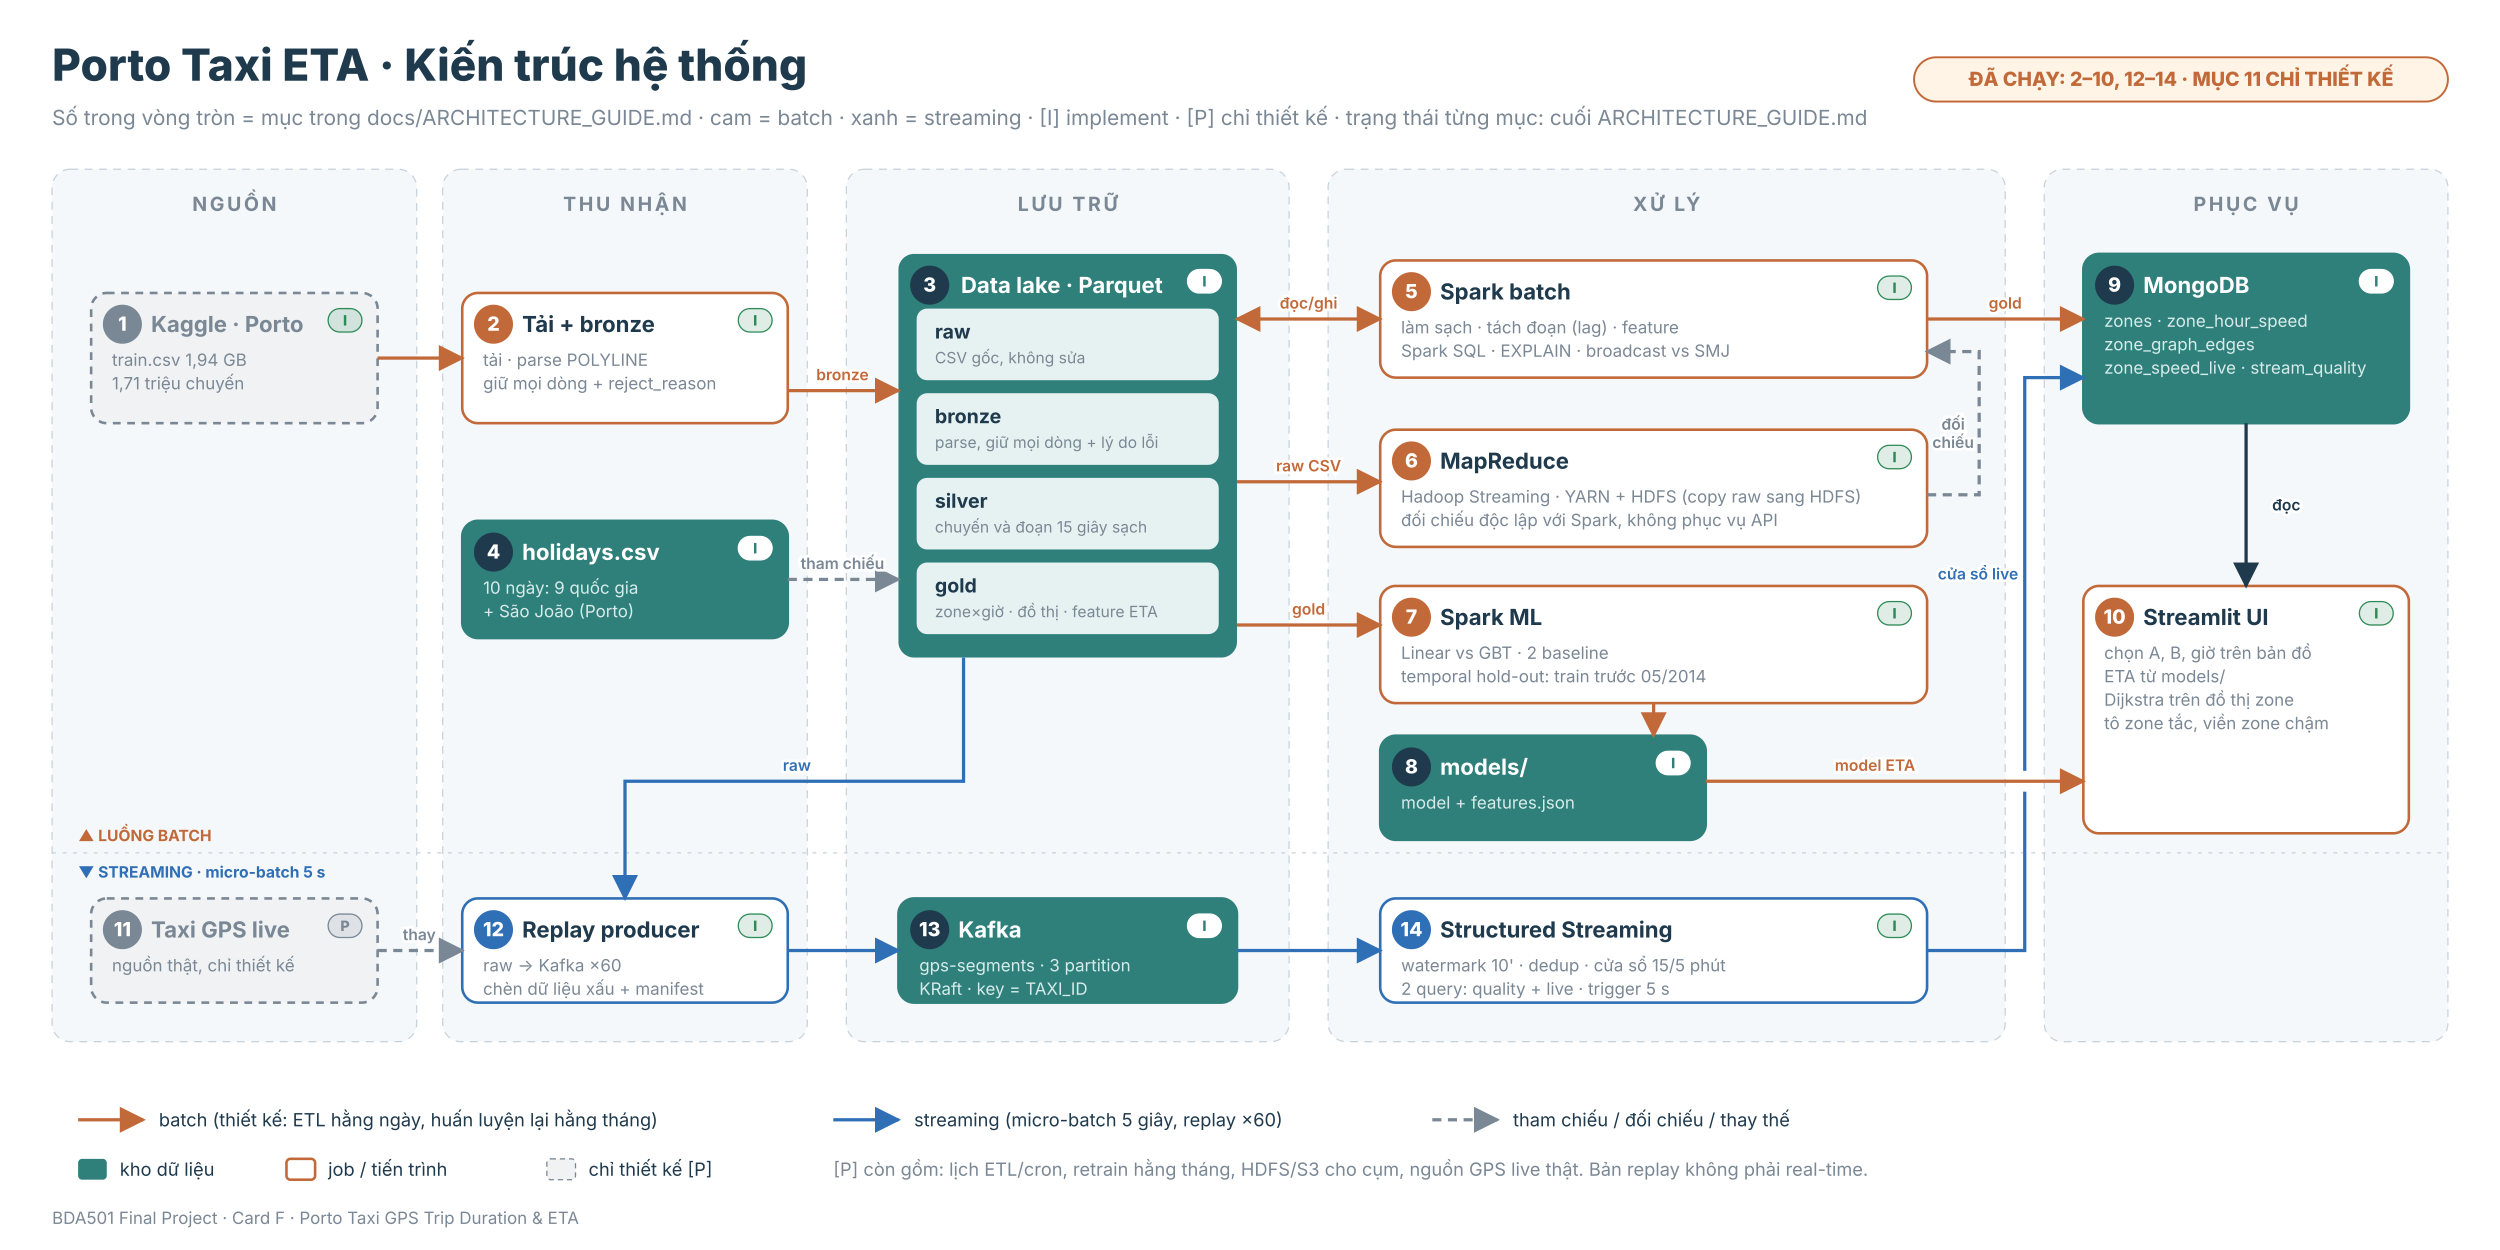
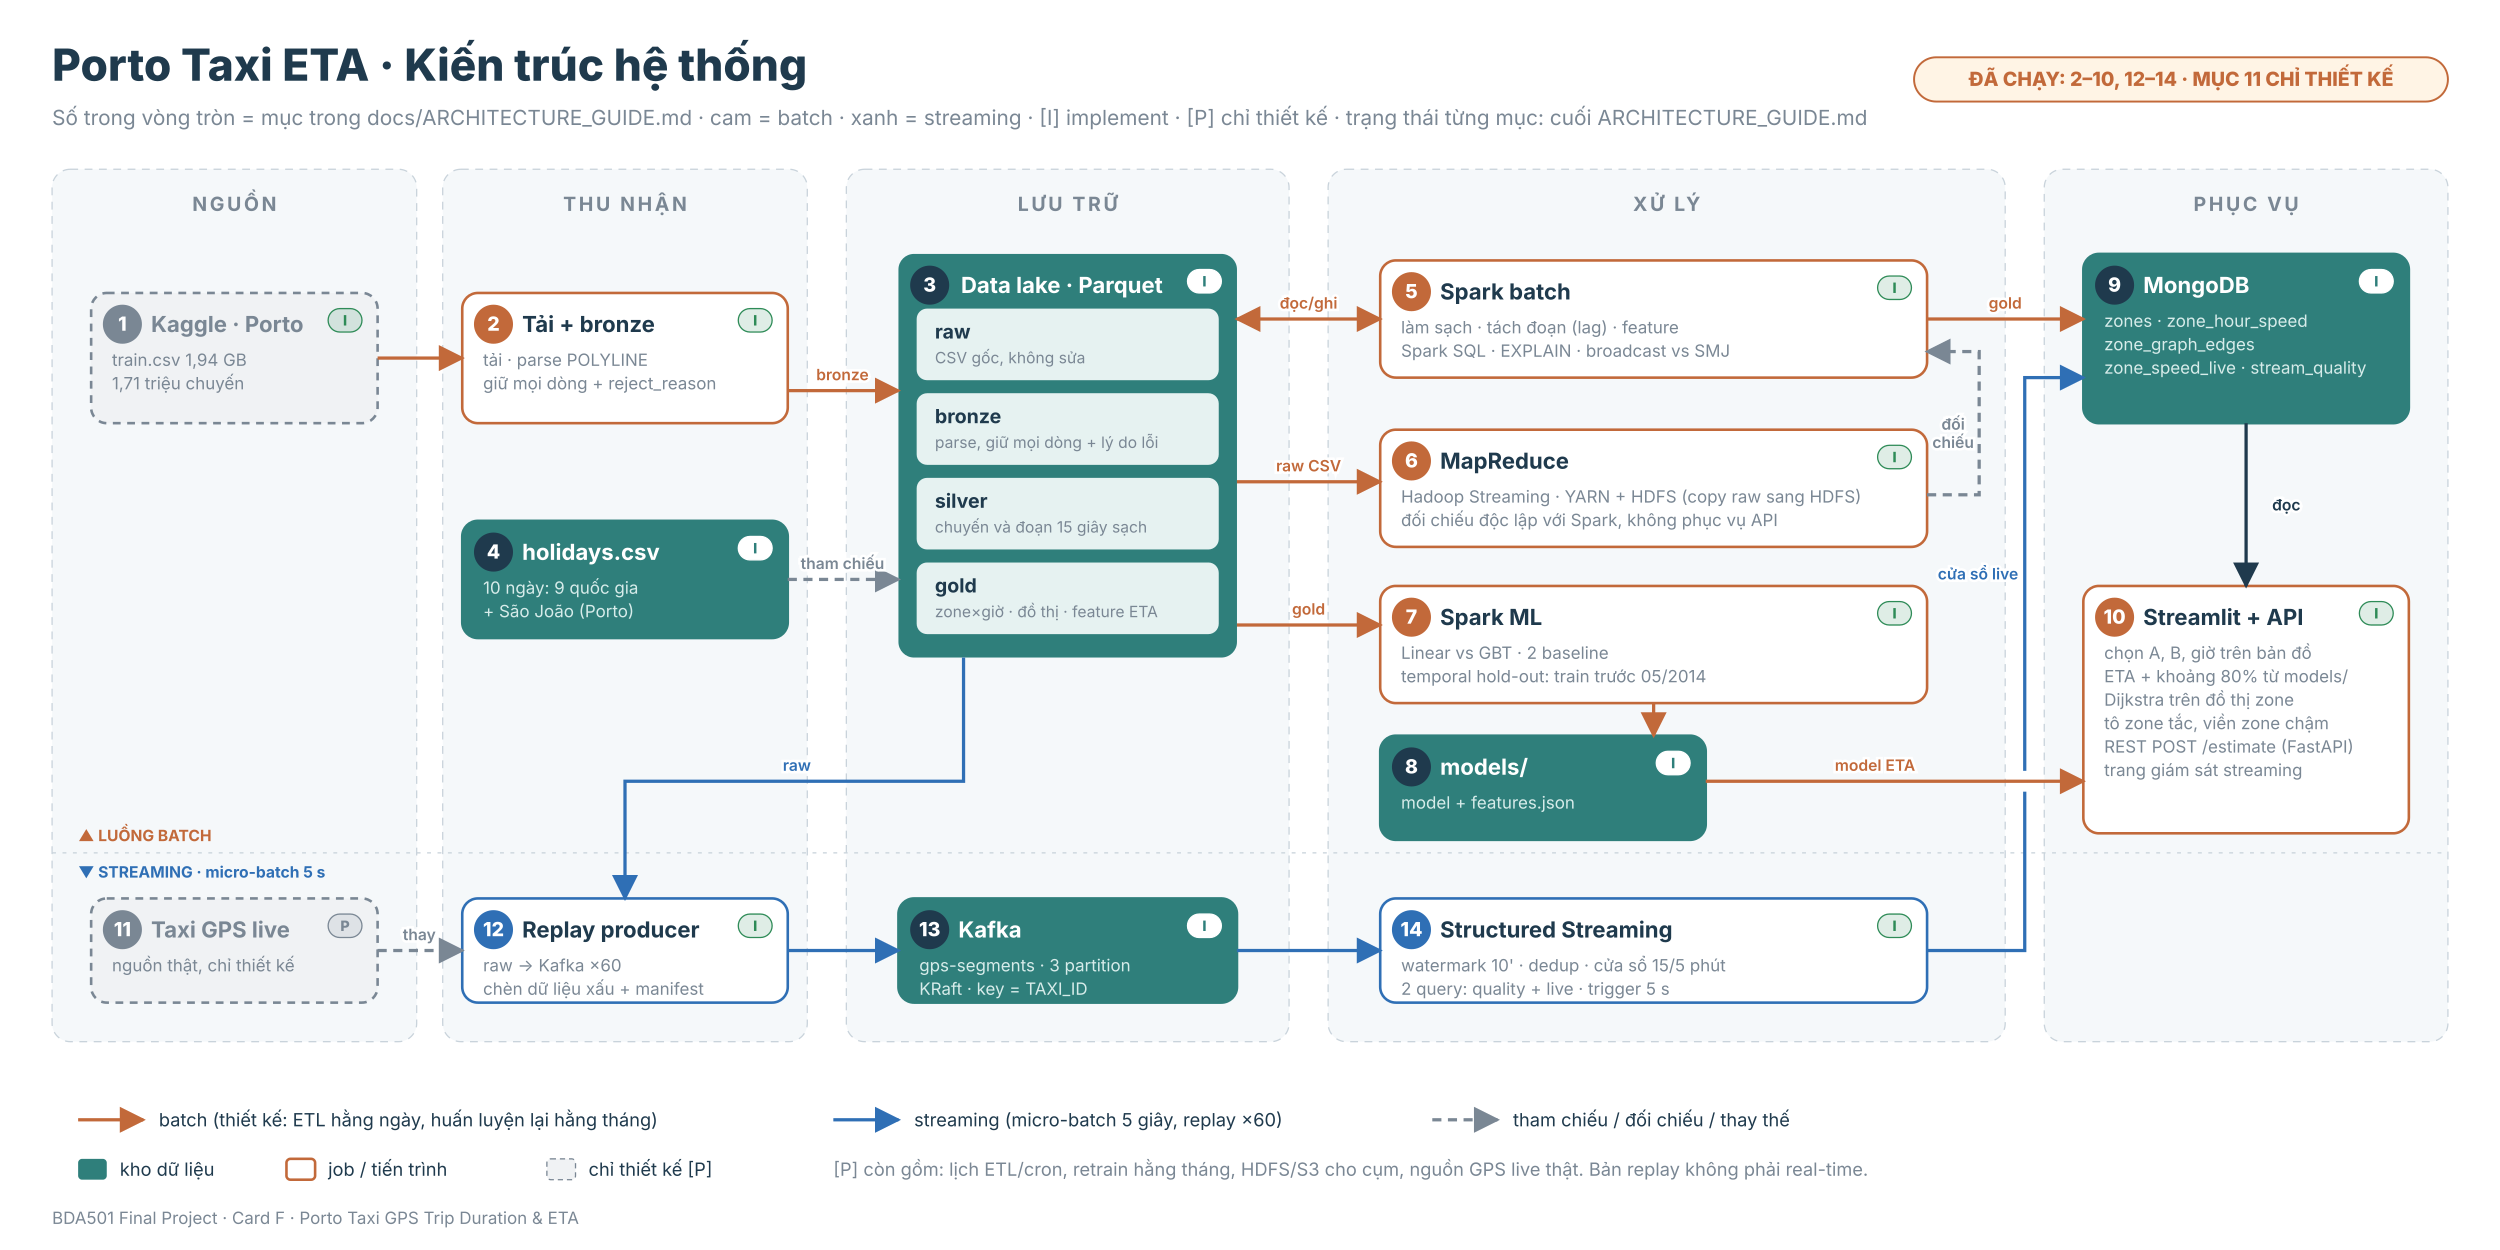
<svg xmlns="http://www.w3.org/2000/svg" viewBox="0 0 1920 960" width="1920" height="960" font-family="Inter,-apple-system,Segoe UI,Helvetica,Arial,sans-serif">
  <defs>
    <marker id="mo" viewBox="0 0 10 10" refX="9" refY="5" markerWidth="8" markerHeight="8" orient="auto-start-reverse">
      <path d="M0 0L10 5L0 10z" fill="#C2693A" />
    </marker>
    <marker id="mb" viewBox="0 0 10 10" refX="9" refY="5" markerWidth="8" markerHeight="8" orient="auto-start-reverse">
      <path d="M0 0L10 5L0 10z" fill="#2F6FB5" />
    </marker>
    <marker id="mg" viewBox="0 0 10 10" refX="9" refY="5" markerWidth="8" markerHeight="8" orient="auto-start-reverse">
      <path d="M0 0L10 5L0 10z" fill="#7A8794" />
    </marker>
    <marker id="md" viewBox="0 0 10 10" refX="9" refY="5" markerWidth="8" markerHeight="8" orient="auto-start-reverse">
      <path d="M0 0L10 5L0 10z" fill="#1F3A4D" />
    </marker>
  </defs>
  <rect width="1920" height="960" fill="#fff" />
  <text x="40" y="62" font-size="34" font-weight="800" fill="#1F3A4D">Porto Taxi ETA · Kiến trúc hệ thống</text>
  <text x="40" y="96" font-size="16" fill="#7A8794">Số trong vòng tròn = mục trong docs/ARCHITECTURE_GUIDE.md · cam = batch · xanh = streaming · [I] implement · [P] chỉ thiết kế · trạng thái từng mục: cuối ARCHITECTURE_GUIDE.md</text>
  <rect x="40" y="130" width="280" height="670" rx="14" fill="#F5F8FA" stroke="#C9D3DB" stroke-dasharray="6 5" />
  <text x="180.0" y="162" text-anchor="middle" font-size="15" font-weight="700" letter-spacing="2" fill="#7A8794">NGUỒN</text>
  <rect x="340" y="130" width="280" height="670" rx="14" fill="#F5F8FA" stroke="#C9D3DB" stroke-dasharray="6 5" />
  <text x="480.0" y="162" text-anchor="middle" font-size="15" font-weight="700" letter-spacing="2" fill="#7A8794">THU NHẬN</text>
  <rect x="650" y="130" width="340" height="670" rx="14" fill="#F5F8FA" stroke="#C9D3DB" stroke-dasharray="6 5" />
  <text x="820.0" y="162" text-anchor="middle" font-size="15" font-weight="700" letter-spacing="2" fill="#7A8794">LƯU TRỮ</text>
  <rect x="1020" y="130" width="520" height="670" rx="14" fill="#F5F8FA" stroke="#C9D3DB" stroke-dasharray="6 5" />
  <text x="1280.0" y="162" text-anchor="middle" font-size="15" font-weight="700" letter-spacing="2" fill="#7A8794">XỬ LÝ</text>
  <rect x="1570" y="130" width="310" height="670" rx="14" fill="#F5F8FA" stroke="#C9D3DB" stroke-dasharray="6 5" />
  <text x="1725.0" y="162" text-anchor="middle" font-size="15" font-weight="700" letter-spacing="2" fill="#7A8794">PHỤC VỤ</text>
  <line x1="40" y1="655" x2="1880" y2="655" stroke="#C9D3DB" stroke-dasharray="3 5" />
  <text x="60" y="646" font-size="12" font-weight="700" fill="#C2693A">▲ LUỒNG BATCH</text>
  <text x="60" y="674" font-size="12" font-weight="700" fill="#2F6FB5">▼ STREAMING · micro-batch 5 s</text>
  <rect x="70" y="225" width="220" height="100" rx="12" fill="#F0F2F4" stroke="#7A8794" stroke-width="2" stroke-dasharray="6 5" />
  <circle cx="94" cy="249" r="15" fill="#7A8794" />
  <text x="94" y="254" text-anchor="middle" font-size="15" font-weight="800" fill="#fff">1</text>
  <text x="116" y="255" font-size="17" font-weight="700" fill="#7A8794">Kaggle · Porto</text>
  <text x="86" y="281" font-size="13" fill="#7A8794">train.csv 1,94 GB</text>
  <text x="86" y="299" font-size="13" fill="#7A8794">1,71 triệu chuyến</text>
  <rect x="252" y="237" width="26" height="18" rx="9" fill="#2E8B57" fill-opacity="0.15" stroke="#2E8B57" />
  <text x="265" y="250" text-anchor="middle" font-size="11" font-weight="800" fill="#2E8B57">I</text>
  <rect x="355" y="225" width="250" height="100" rx="12" fill="#fff" stroke="#C2693A" stroke-width="2" />
  <circle cx="379" cy="249" r="15" fill="#C2693A" />
  <text x="379" y="254" text-anchor="middle" font-size="15" font-weight="800" fill="#fff">2</text>
  <text x="401" y="255" font-size="17" font-weight="700" fill="#1F3A4D">Tải + bronze</text>
  <text x="371" y="281" font-size="13" fill="#7A8794">tải · parse POLYLINE</text>
  <text x="371" y="299" font-size="13" fill="#7A8794">giữ mọi dòng + reject_reason</text>
  <rect x="567" y="237" width="26" height="18" rx="9" fill="#2E8B57" fill-opacity="0.15" stroke="#2E8B57" />
  <text x="580" y="250" text-anchor="middle" font-size="11" font-weight="800" fill="#2E8B57">I</text>
  <rect x="355" y="400" width="250" height="90" rx="12" fill="#2F7F7B" stroke="#2F7F7B" stroke-width="2" />
  <circle cx="379" cy="424" r="15" fill="#1F3A4D" />
  <text x="379" y="429" text-anchor="middle" font-size="15" font-weight="800" fill="#fff">4</text>
  <text x="401" y="430" font-size="17" font-weight="700" fill="#fff">holidays.csv</text>
  <text x="371" y="456" font-size="13" fill="#D7ECEA">10 ngày: 9 quốc gia</text>
  <text x="371" y="474" font-size="13" fill="#D7ECEA">+ São João (Porto)</text>
  <rect x="567" y="412" width="26" height="18" rx="9" fill="#fff" fill-opacity="1" stroke="#fff" />
  <text x="580" y="425" text-anchor="middle" font-size="11" font-weight="800" fill="#2F7F7B">I</text>
  <rect x="690" y="195" width="260" height="310" rx="12" fill="#2F7F7B" />
  <circle cx="714" cy="219" r="15" fill="#1F3A4D" />
  <text x="714" y="224" text-anchor="middle" font-size="15" font-weight="800" fill="#fff">3</text>
  <text x="738" y="225" font-size="17" font-weight="700" fill="#fff">Data lake · Parquet</text>
  <rect x="912" y="207" width="26" height="18" rx="9" fill="#fff" fill-opacity="1" stroke="#fff" />
  <text x="925" y="220" text-anchor="middle" font-size="11" font-weight="800" fill="#2F7F7B">I</text>
  <rect x="704" y="237" width="232" height="55" rx="8" fill="#E6F2F1" />
  <text x="718" y="260" font-size="15" font-weight="700" fill="#1F3A4D">raw</text>
  <text x="718" y="279" font-size="12" fill="#7A8794">CSV gốc, không sửa</text>
  <rect x="704" y="302" width="232" height="55" rx="8" fill="#E6F2F1" />
  <text x="718" y="325" font-size="15" font-weight="700" fill="#1F3A4D">bronze</text>
  <text x="718" y="344" font-size="12" fill="#7A8794">parse, giữ mọi dòng + lý do lỗi</text>
  <rect x="704" y="367" width="232" height="55" rx="8" fill="#E6F2F1" />
  <text x="718" y="390" font-size="15" font-weight="700" fill="#1F3A4D">silver</text>
  <text x="718" y="409" font-size="12" fill="#7A8794">chuyến và đoạn 15 giây sạch</text>
  <rect x="704" y="432" width="232" height="55" rx="8" fill="#E6F2F1" />
  <text x="718" y="455" font-size="15" font-weight="700" fill="#1F3A4D">gold</text>
  <text x="718" y="474" font-size="12" fill="#7A8794">zone×giờ · đồ thị · feature ETA</text>
  <rect x="1060" y="200" width="420" height="90" rx="12" fill="#fff" stroke="#C2693A" stroke-width="2" />
  <circle cx="1084" cy="224" r="15" fill="#C2693A" />
  <text x="1084" y="229" text-anchor="middle" font-size="15" font-weight="800" fill="#fff">5</text>
  <text x="1106" y="230" font-size="17" font-weight="700" fill="#1F3A4D">Spark batch</text>
  <text x="1076" y="256" font-size="13" fill="#7A8794">làm sạch · tách đoạn (lag) · feature</text>
  <text x="1076" y="274" font-size="13" fill="#7A8794">Spark SQL · EXPLAIN · broadcast vs SMJ</text>
  <rect x="1442" y="212" width="26" height="18" rx="9" fill="#2E8B57" fill-opacity="0.15" stroke="#2E8B57" />
  <text x="1455" y="225" text-anchor="middle" font-size="11" font-weight="800" fill="#2E8B57">I</text>
  <rect x="1060" y="330" width="420" height="90" rx="12" fill="#fff" stroke="#C2693A" stroke-width="2" />
  <circle cx="1084" cy="354" r="15" fill="#C2693A" />
  <text x="1084" y="359" text-anchor="middle" font-size="15" font-weight="800" fill="#fff">6</text>
  <text x="1106" y="360" font-size="17" font-weight="700" fill="#1F3A4D">MapReduce</text>
  <text x="1076" y="386" font-size="13" fill="#7A8794">Hadoop Streaming · YARN + HDFS (copy raw sang HDFS)</text>
  <text x="1076" y="404" font-size="13" fill="#7A8794">đối chiếu độc lập với Spark, không phục vụ API</text>
  <rect x="1442" y="342" width="26" height="18" rx="9" fill="#2E8B57" fill-opacity="0.15" stroke="#2E8B57" />
  <text x="1455" y="355" text-anchor="middle" font-size="11" font-weight="800" fill="#2E8B57">I</text>
  <rect x="1060" y="450" width="420" height="90" rx="12" fill="#fff" stroke="#C2693A" stroke-width="2" />
  <circle cx="1084" cy="474" r="15" fill="#C2693A" />
  <text x="1084" y="479" text-anchor="middle" font-size="15" font-weight="800" fill="#fff">7</text>
  <text x="1106" y="480" font-size="17" font-weight="700" fill="#1F3A4D">Spark ML</text>
  <text x="1076" y="506" font-size="13" fill="#7A8794">Linear vs GBT · 2 baseline</text>
  <text x="1076" y="524" font-size="13" fill="#7A8794">temporal hold-out: train trước 05/2014</text>
  <rect x="1442" y="462" width="26" height="18" rx="9" fill="#2E8B57" fill-opacity="0.15" stroke="#2E8B57" />
  <text x="1455" y="475" text-anchor="middle" font-size="11" font-weight="800" fill="#2E8B57">I</text>
  <rect x="1060" y="565" width="250" height="80" rx="12" fill="#2F7F7B" stroke="#2F7F7B" stroke-width="2" />
  <circle cx="1084" cy="589" r="15" fill="#1F3A4D" />
  <text x="1084" y="594" text-anchor="middle" font-size="15" font-weight="800" fill="#fff">8</text>
  <text x="1106" y="595" font-size="17" font-weight="700" fill="#fff">models/</text>
  <text x="1076" y="621" font-size="13" fill="#D7ECEA">model + features.json</text>
  <rect x="1272" y="577" width="26" height="18" rx="9" fill="#fff" fill-opacity="1" stroke="#fff" />
  <text x="1285" y="590" text-anchor="middle" font-size="11" font-weight="800" fill="#2F7F7B">I</text>
  <rect x="1600" y="195" width="250" height="130" rx="12" fill="#2F7F7B" stroke="#2F7F7B" stroke-width="2" />
  <circle cx="1624" cy="219" r="15" fill="#1F3A4D" />
  <text x="1624" y="224" text-anchor="middle" font-size="15" font-weight="800" fill="#fff">9</text>
  <text x="1646" y="225" font-size="17" font-weight="700" fill="#fff">MongoDB</text>
  <text x="1616" y="251" font-size="13" fill="#D7ECEA">zones · zone_hour_speed</text>
  <text x="1616" y="269" font-size="13" fill="#D7ECEA">zone_graph_edges</text>
  <text x="1616" y="287" font-size="13" fill="#D7ECEA">zone_speed_live · stream_quality</text>
  <rect x="1812" y="207" width="26" height="18" rx="9" fill="#fff" fill-opacity="1" stroke="#fff" />
  <text x="1825" y="220" text-anchor="middle" font-size="11" font-weight="800" fill="#2F7F7B">I</text>
  <rect x="1600" y="450" width="250" height="190" rx="12" fill="#fff" stroke="#C2693A" stroke-width="2" />
  <circle cx="1624" cy="474" r="15" fill="#C2693A" />
  <text x="1624" y="479" text-anchor="middle" font-size="15" font-weight="800" fill="#fff">10</text>
-   <text x="1646" y="480" font-size="17" font-weight="700" fill="#1F3A4D">Streamlit UI</text>
+   <text x="1646" y="480" font-size="17" font-weight="700" fill="#1F3A4D">Streamlit + API</text>
  <text x="1616" y="506" font-size="13" fill="#7A8794">chọn A, B, giờ trên bản đồ</text>
-   <text x="1616" y="524" font-size="13" fill="#7A8794">ETA từ models/</text>
+   <text x="1616" y="524" font-size="13" fill="#7A8794">ETA + khoảng 80% từ models/</text>
  <text x="1616" y="542" font-size="13" fill="#7A8794">Dijkstra trên đồ thị zone</text>
  <text x="1616" y="560" font-size="13" fill="#7A8794">tô zone tắc, viền zone chậm</text>
+   <text x="1616" y="578" font-size="13" fill="#7A8794">REST POST /estimate (FastAPI)</text>
+   <text x="1616" y="596" font-size="13" fill="#7A8794">trang giám sát streaming</text>
  <rect x="1812" y="462" width="26" height="18" rx="9" fill="#2E8B57" fill-opacity="0.15" stroke="#2E8B57" />
  <text x="1825" y="475" text-anchor="middle" font-size="11" font-weight="800" fill="#2E8B57">I</text>
  <rect x="70" y="690" width="220" height="80" rx="12" fill="#F0F2F4" stroke="#7A8794" stroke-width="2" stroke-dasharray="6 5" />
  <circle cx="94" cy="714" r="15" fill="#7A8794" />
  <text x="94" y="719" text-anchor="middle" font-size="15" font-weight="800" fill="#fff">11</text>
  <text x="116" y="720" font-size="17" font-weight="700" fill="#7A8794">Taxi GPS live</text>
  <text x="86" y="746" font-size="13" fill="#7A8794">nguồn thật, chỉ thiết kế</text>
  <rect x="252" y="702" width="26" height="18" rx="9" fill="#7A8794" fill-opacity="0.15" stroke="#7A8794" />
  <text x="265" y="715" text-anchor="middle" font-size="11" font-weight="800" fill="#7A8794">P</text>
  <rect x="355" y="690" width="250" height="80" rx="12" fill="#fff" stroke="#2F6FB5" stroke-width="2" />
  <circle cx="379" cy="714" r="15" fill="#2F6FB5" />
  <text x="379" y="719" text-anchor="middle" font-size="15" font-weight="800" fill="#fff">12</text>
  <text x="401" y="720" font-size="17" font-weight="700" fill="#1F3A4D">Replay producer</text>
  <text x="371" y="746" font-size="13" fill="#7A8794">raw → Kafka ×60</text>
  <text x="371" y="764" font-size="13" fill="#7A8794">chèn dữ liệu xấu + manifest</text>
  <rect x="567" y="702" width="26" height="18" rx="9" fill="#2E8B57" fill-opacity="0.15" stroke="#2E8B57" />
  <text x="580" y="715" text-anchor="middle" font-size="11" font-weight="800" fill="#2E8B57">I</text>
  <rect x="690" y="690" width="260" height="80" rx="12" fill="#2F7F7B" stroke="#2F7F7B" stroke-width="2" />
  <circle cx="714" cy="714" r="15" fill="#1F3A4D" />
  <text x="714" y="719" text-anchor="middle" font-size="15" font-weight="800" fill="#fff">13</text>
  <text x="736" y="720" font-size="17" font-weight="700" fill="#fff">Kafka</text>
  <text x="706" y="746" font-size="13" fill="#D7ECEA">gps-segments · 3 partition</text>
  <text x="706" y="764" font-size="13" fill="#D7ECEA">KRaft · key = TAXI_ID</text>
  <rect x="912" y="702" width="26" height="18" rx="9" fill="#fff" fill-opacity="1" stroke="#fff" />
  <text x="925" y="715" text-anchor="middle" font-size="11" font-weight="800" fill="#2F7F7B">I</text>
  <rect x="1060" y="690" width="420" height="80" rx="12" fill="#fff" stroke="#2F6FB5" stroke-width="2" />
  <circle cx="1084" cy="714" r="15" fill="#2F6FB5" />
  <text x="1084" y="719" text-anchor="middle" font-size="15" font-weight="800" fill="#fff">14</text>
  <text x="1106" y="720" font-size="17" font-weight="700" fill="#1F3A4D">Structured Streaming</text>
  <text x="1076" y="746" font-size="13" fill="#7A8794">watermark 10' · dedup · cửa sổ 15/5 phút</text>
  <text x="1076" y="764" font-size="13" fill="#7A8794">2 query: quality + live · trigger 5 s</text>
  <rect x="1442" y="702" width="26" height="18" rx="9" fill="#2E8B57" fill-opacity="0.15" stroke="#2E8B57" />
  <text x="1455" y="715" text-anchor="middle" font-size="11" font-weight="800" fill="#2E8B57">I</text>
  <path d="M290 275H355" fill="none" stroke="#C2693A" stroke-width="2.5" marker-end="url(#mo)" />
  <path d="M605 300H690" fill="none" stroke="#C2693A" stroke-width="2.5" marker-end="url(#mo)" />
  <text x="647" y="292" text-anchor="middle" font-size="12" font-weight="600" fill="#C2693A" style="paint-order:stroke;stroke:#fff;stroke-width:4px">bronze</text>
  <path d="M605 445H690" fill="none" stroke="#7A8794" stroke-width="2.5" marker-end="url(#mg)" stroke-dasharray="7 5" />
  <text x="647" y="437" text-anchor="middle" font-size="12" font-weight="600" fill="#7A8794" style="paint-order:stroke;stroke:#fff;stroke-width:4px">tham chiếu</text>
  <path d="M950 245H1060" fill="none" stroke="#C2693A" stroke-width="2.5" marker-end="url(#mo)" marker-start="url(#mo)" />
  <text x="1005" y="237" text-anchor="middle" font-size="12" font-weight="600" fill="#C2693A" style="paint-order:stroke;stroke:#fff;stroke-width:4px">đọc/ghi</text>
  <path d="M950 370H1060" fill="none" stroke="#C2693A" stroke-width="2.5" marker-end="url(#mo)" />
  <text x="1005" y="362" text-anchor="middle" font-size="12" font-weight="600" fill="#C2693A" style="paint-order:stroke;stroke:#fff;stroke-width:4px">raw CSV</text>
  <path d="M950 480H1060" fill="none" stroke="#C2693A" stroke-width="2.5" marker-end="url(#mo)" />
  <text x="1005" y="472" text-anchor="middle" font-size="12" font-weight="600" fill="#C2693A" style="paint-order:stroke;stroke:#fff;stroke-width:4px">gold</text>
  <path d="M1270 540V565" fill="none" stroke="#C2693A" stroke-width="2.5" marker-end="url(#mo)" />
  <path d="M1480 730H1555V290H1600" fill="none" stroke="#2F6FB5" stroke-width="2.5" marker-end="url(#mb)" />
  <rect x="1549" y="592" width="12" height="16" fill="#fff" />
  <path d="M1310 600H1600" fill="none" stroke="#C2693A" stroke-width="2.5" marker-end="url(#mo)" />
  <text x="1440" y="592" text-anchor="middle" font-size="12" font-weight="600" fill="#C2693A" style="paint-order:stroke;stroke:#fff;stroke-width:4px">model ETA</text>
  <path d="M1480 245H1600" fill="none" stroke="#C2693A" stroke-width="2.5" marker-end="url(#mo)" />
  <text x="1540" y="237" text-anchor="middle" font-size="12" font-weight="600" fill="#C2693A" style="paint-order:stroke;stroke:#fff;stroke-width:4px">gold</text>
  <path d="M1480 380H1520V270H1480" fill="none" stroke="#7A8794" stroke-width="2.5" marker-end="url(#mg)" stroke-dasharray="7 5" />
  <text x="1500" y="330" text-anchor="middle" font-size="12" font-weight="600" fill="#7A8794" style="paint-order:stroke;stroke:#fff;stroke-width:4px">đối</text>
  <text x="1500" y="344" text-anchor="middle" font-size="12" font-weight="600" fill="#7A8794" style="paint-order:stroke;stroke:#fff;stroke-width:4px">chiếu</text>
  <path d="M1725 325V450" fill="none" stroke="#1F3A4D" stroke-width="2.5" marker-end="url(#md)" />
  <text x="1745" y="392" text-anchor="start" font-size="12" font-weight="600" fill="#1F3A4D" style="paint-order:stroke;stroke:#fff;stroke-width:4px">đọc</text>
  <text x="1550" y="445" text-anchor="end" font-size="12" font-weight="600" fill="#2F6FB5" style="paint-order:stroke;stroke:#fff;stroke-width:4px">cửa sổ live</text>
  <path d="M740 505V600H480V690" fill="none" stroke="#2F6FB5" stroke-width="2.5" marker-end="url(#mb)" />
  <text x="612" y="592" text-anchor="middle" font-size="12" font-weight="600" fill="#2F6FB5" style="paint-order:stroke;stroke:#fff;stroke-width:4px">raw</text>
  <path d="M290 730H355" fill="none" stroke="#7A8794" stroke-width="2.5" marker-end="url(#mg)" stroke-dasharray="7 5" />
  <text x="322" y="722" text-anchor="middle" font-size="12" font-weight="600" fill="#7A8794" style="paint-order:stroke;stroke:#fff;stroke-width:4px">thay</text>
  <path d="M605 730H690" fill="none" stroke="#2F6FB5" stroke-width="2.5" marker-end="url(#mb)" />
  <path d="M950 730H1060" fill="none" stroke="#2F6FB5" stroke-width="2.5" marker-end="url(#mb)" />
  <line x1="60" y1="860" x2="110" y2="860" stroke="#C2693A" stroke-width="2.5" marker-end="url(#mo)" />
  <text x="122" y="865" font-size="14" fill="#1F3A4D">batch (thiết kế: ETL hằng ngày, huấn luyện lại hằng tháng)</text>
  <line x1="640" y1="860" x2="690" y2="860" stroke="#2F6FB5" stroke-width="2.5" marker-end="url(#mb)" />
  <text x="702" y="865" font-size="14" fill="#1F3A4D">streaming (micro-batch 5 giây, replay ×60)</text>
  <line x1="1100" y1="860" x2="1150" y2="860" stroke="#7A8794" stroke-width="2.5" stroke-dasharray="7 5" marker-end="url(#mg)" />
  <text x="1162" y="865" font-size="14" fill="#1F3A4D">tham chiếu / đối chiếu / thay thế</text>
  <rect x="60" y="890" width="22" height="16" rx="3" fill="#2F7F7B" />
  <text x="92" y="903" font-size="14" fill="#1F3A4D">kho dữ liệu</text>
  <rect x="220" y="890" width="22" height="16" rx="3" fill="#fff" stroke="#C2693A" stroke-width="2" />
  <text x="252" y="903" font-size="14" fill="#1F3A4D">job / tiến trình</text>
  <rect x="420" y="890" width="22" height="16" rx="3" fill="#F0F2F4" stroke="#7A8794" stroke-dasharray="4 3" />
  <text x="452" y="903" font-size="14" fill="#1F3A4D">chỉ thiết kế [P]</text>
  <text x="640" y="903" font-size="14" fill="#7A8794">[P] còn gồm: lịch ETL/cron, retrain hằng tháng, HDFS/S3 cho cụm, nguồn GPS live thật. Bản replay không phải real-time.</text>
  <text x="40" y="940" font-size="13" fill="#7A8794">BDA501 Final Project · Card F · Porto Taxi GPS Trip Duration &amp; ETA</text>
  <rect x="1470" y="44" width="410" height="34" rx="17" fill="#FFF4E5" stroke="#C2693A" stroke-width="1.5" />
  <text x="1675" y="66" text-anchor="middle" font-size="15" font-weight="800" fill="#C2693A">ĐÃ CHẠY: 2–10, 12–14 · MỤC 11 CHỈ THIẾT KẾ</text>
</svg>
